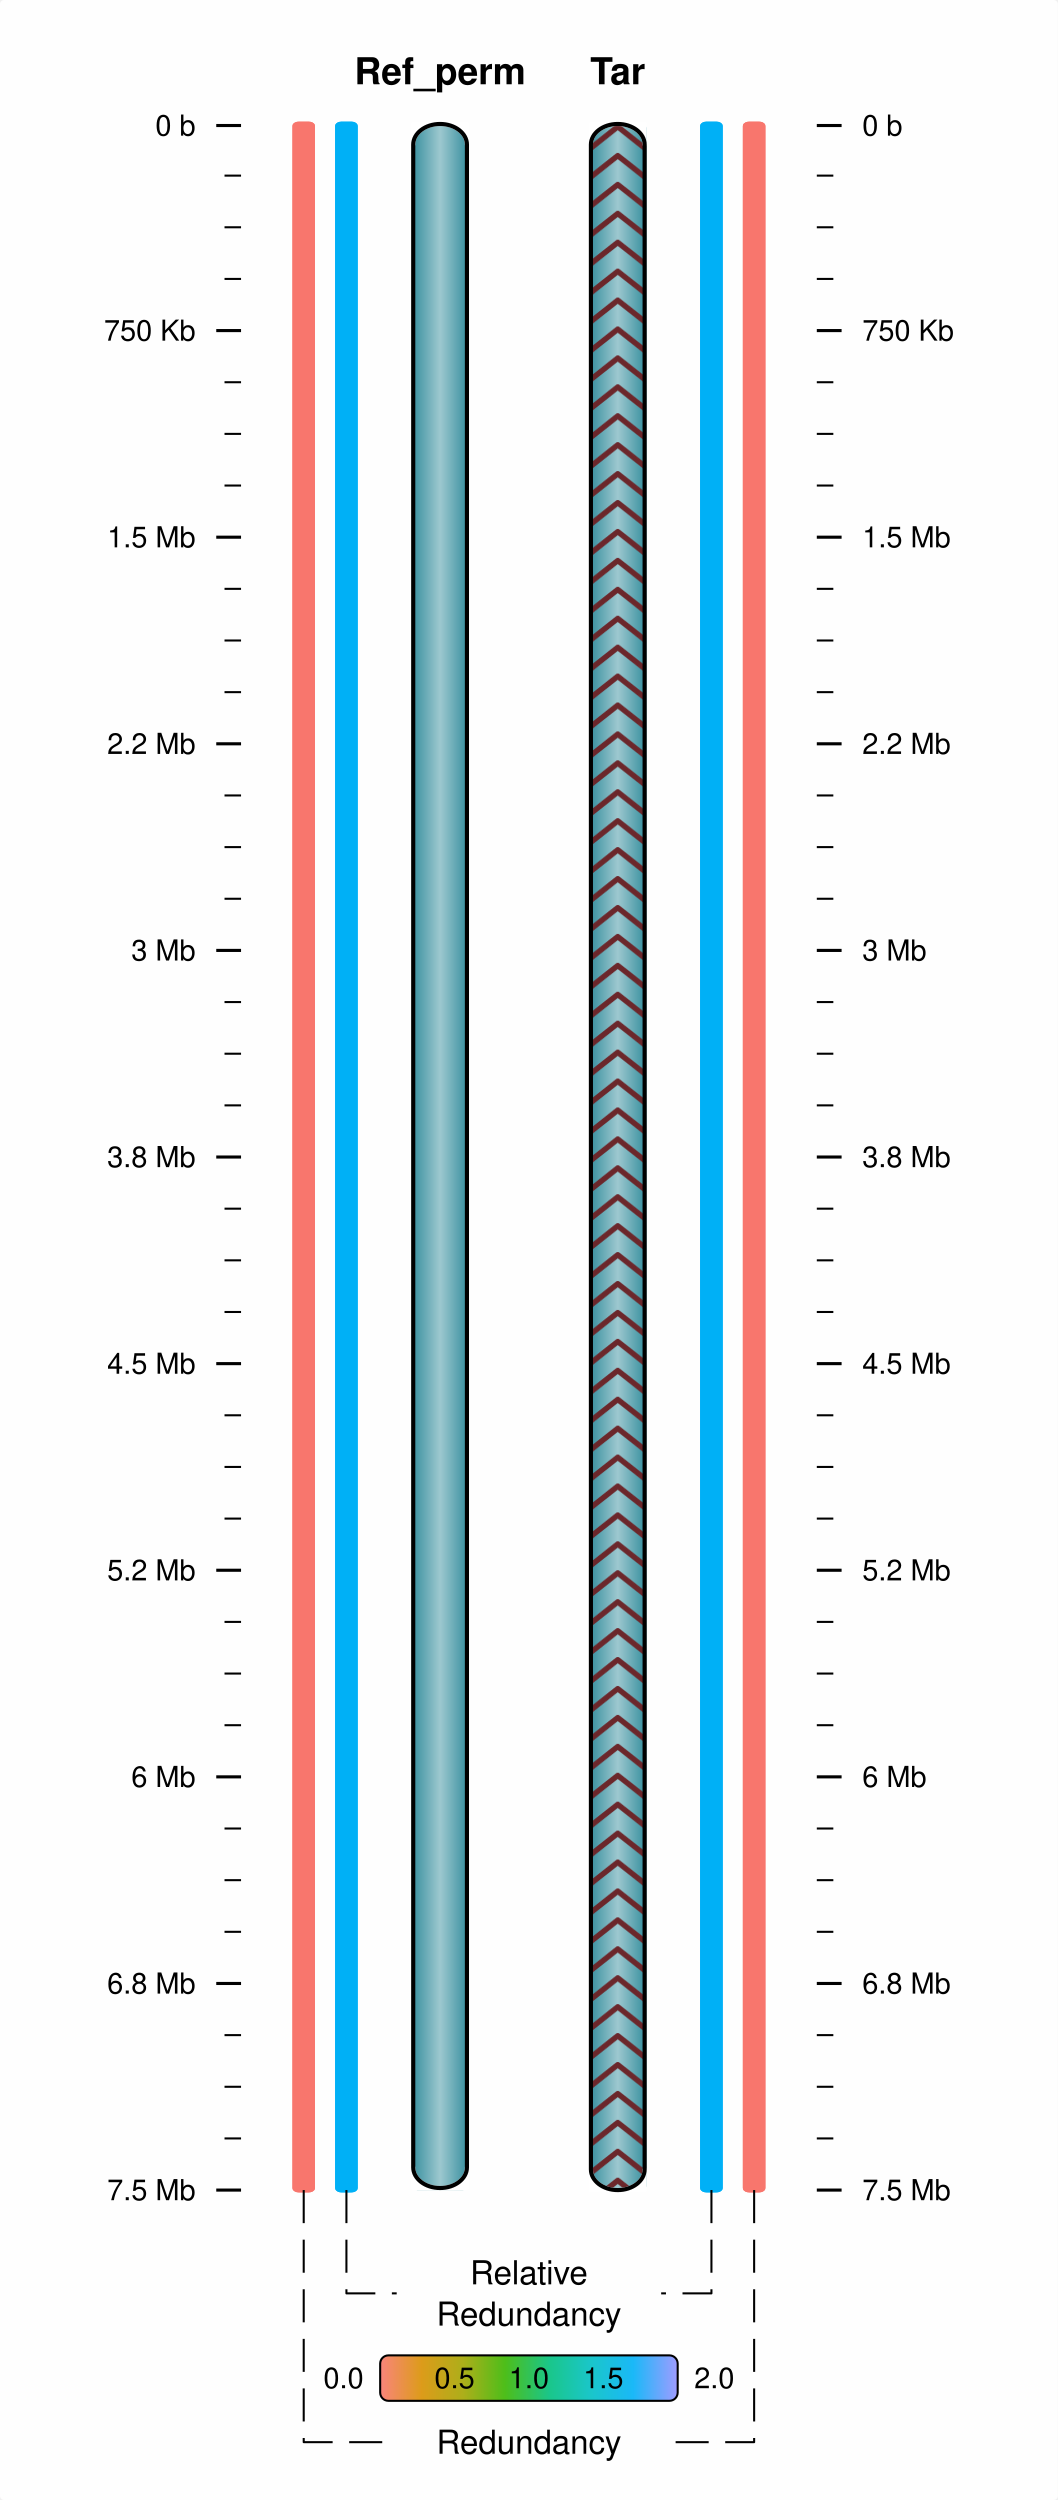
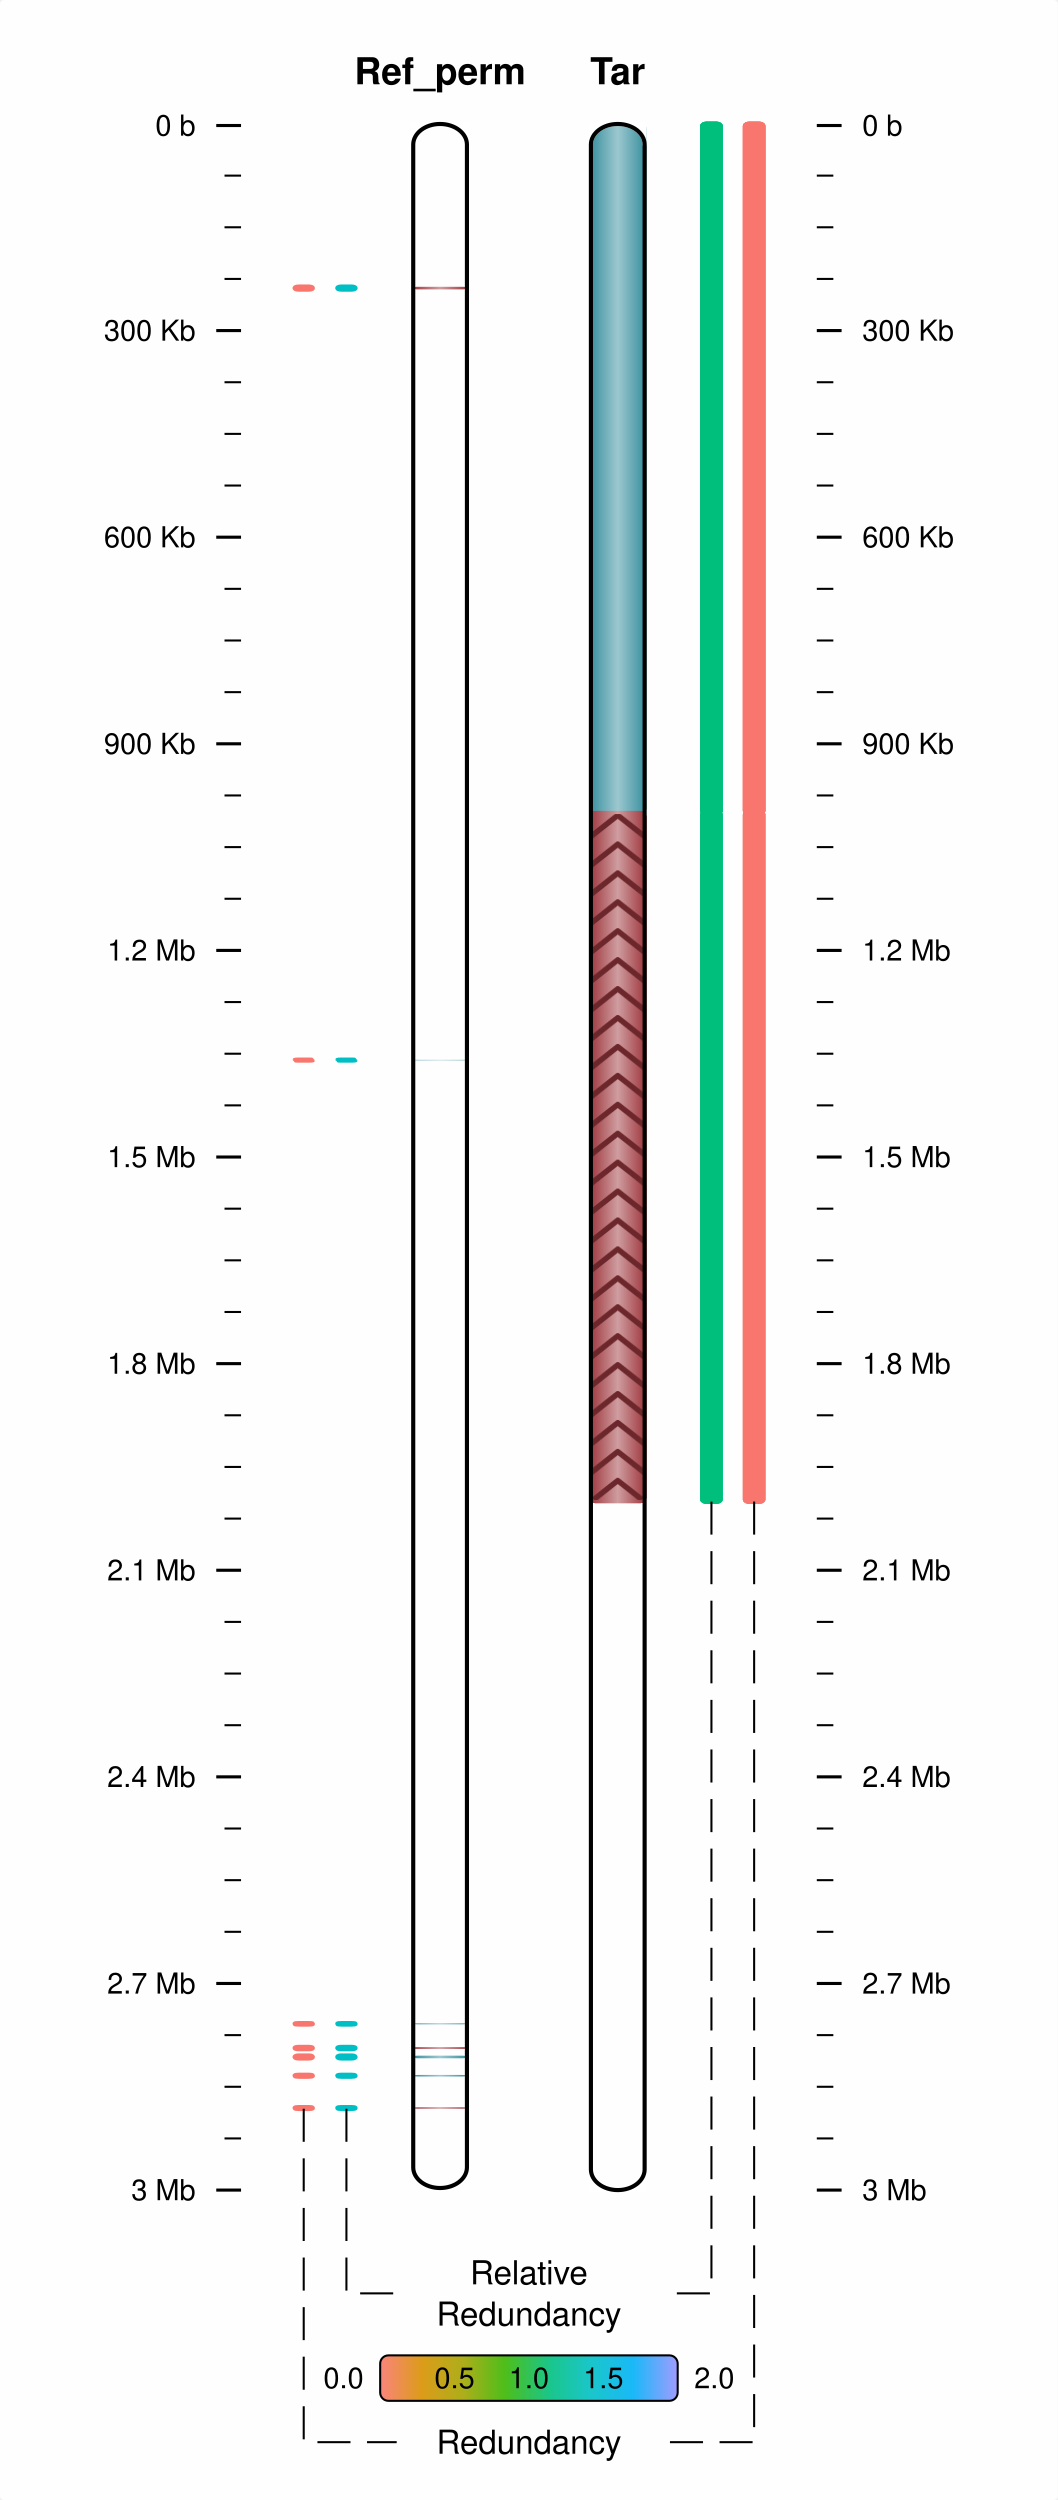
<svg xmlns="http://www.w3.org/2000/svg" viewBox="0 0 256 605">
  <rect x="0" y="0" width="256" height="605" rx="1" ry="1" fill="white" fill-opacity="0.9" stroke="white" stroke-width="0" stroke-opacity="1" />
  <line id="52.33332830.37500058.33332830.375000" x1="52.333" y1="30.375" x2="58.333" y2="30.375" stroke-width="0.75" stroke="black" />
  <text id="47.33332832.825001" x="47.333" y="32.825" dominant-baseline="" baseline-shift="" alignment-baseline="" font-size="7px" font-weight="normal" font-family="Helvetica,Arial" font-variant="normal" text-anchor="end" text-align="start" line-height="125%%">
0 b</text>
  <line id="54.33332842.50000058.33332842.500000" x1="54.333" y1="42.5" x2="58.333" y2="42.5" stroke-width="0.5" stroke="black" />
  <line id="54.33332855.00000058.33332855.000000" x1="54.333" y1="55" x2="58.333" y2="55" stroke-width="0.5" stroke="black" />
  <line id="54.33332867.50000058.33332867.500000" x1="54.333" y1="67.5" x2="58.333" y2="67.5" stroke-width="0.5" stroke="black" />
  <line id="52.33332880.00000058.33332880.000000" x1="52.333" y1="80" x2="58.333" y2="80" stroke-width="0.75" stroke="black" />
  <text id="47.33332882.449997" x="47.333" y="82.45" dominant-baseline="" baseline-shift="" alignment-baseline="" font-size="7px" font-weight="normal" font-family="Helvetica,Arial" font-variant="normal" text-anchor="end" text-align="start" line-height="125%%">
- 750 Kb</text>
+ 300 Kb</text>
  <line id="54.33332892.50000058.33332892.500000" x1="54.333" y1="92.5" x2="58.333" y2="92.5" stroke-width="0.5" stroke="black" />
  <line id="54.333328105.00000058.333328105.000000" x1="54.333" y1="105" x2="58.333" y2="105" stroke-width="0.5" stroke="black" />
  <line id="54.333328117.50000058.333328117.500000" x1="54.333" y1="117.5" x2="58.333" y2="117.5" stroke-width="0.5" stroke="black" />
  <line id="52.333328130.00000058.333328130.000000" x1="52.333" y1="130" x2="58.333" y2="130" stroke-width="0.75" stroke="black" />
  <text id="47.333328132.449997" x="47.333" y="132.45" dominant-baseline="" baseline-shift="" alignment-baseline="" font-size="7px" font-weight="normal" font-family="Helvetica,Arial" font-variant="normal" text-anchor="end" text-align="start" line-height="125%%">
- 1.5 Mb</text>
+ 600 Kb</text>
  <line id="54.333328142.50000058.333328142.500000" x1="54.333" y1="142.5" x2="58.333" y2="142.5" stroke-width="0.5" stroke="black" />
  <line id="54.333328155.00000058.333328155.000000" x1="54.333" y1="155" x2="58.333" y2="155" stroke-width="0.5" stroke="black" />
  <line id="54.333328167.50000058.333328167.500000" x1="54.333" y1="167.5" x2="58.333" y2="167.5" stroke-width="0.5" stroke="black" />
  <line id="52.333328180.00000058.333328180.000000" x1="52.333" y1="180" x2="58.333" y2="180" stroke-width="0.75" stroke="black" />
  <text id="47.333328182.449997" x="47.333" y="182.45" dominant-baseline="" baseline-shift="" alignment-baseline="" font-size="7px" font-weight="normal" font-family="Helvetica,Arial" font-variant="normal" text-anchor="end" text-align="start" line-height="125%%">
- 2.2 Mb</text>
+ 900 Kb</text>
  <line id="54.333328192.50000058.333328192.500000" x1="54.333" y1="192.5" x2="58.333" y2="192.5" stroke-width="0.5" stroke="black" />
  <line id="54.333328205.00000058.333328205.000000" x1="54.333" y1="205" x2="58.333" y2="205" stroke-width="0.5" stroke="black" />
  <line id="54.333328217.50000058.333328217.500000" x1="54.333" y1="217.5" x2="58.333" y2="217.5" stroke-width="0.5" stroke="black" />
  <line id="52.333328230.00000058.333328230.000000" x1="52.333" y1="230" x2="58.333" y2="230" stroke-width="0.75" stroke="black" />
  <text id="47.333328232.449997" x="47.333" y="232.45" dominant-baseline="" baseline-shift="" alignment-baseline="" font-size="7px" font-weight="normal" font-family="Helvetica,Arial" font-variant="normal" text-anchor="end" text-align="start" line-height="125%%">
- 3 Mb</text>
+ 1.2 Mb</text>
  <line id="54.333328242.50000058.333328242.500000" x1="54.333" y1="242.5" x2="58.333" y2="242.5" stroke-width="0.5" stroke="black" />
  <line id="54.333328255.00000058.333328255.000000" x1="54.333" y1="255" x2="58.333" y2="255" stroke-width="0.5" stroke="black" />
  <line id="54.333328267.50000058.333328267.500000" x1="54.333" y1="267.5" x2="58.333" y2="267.5" stroke-width="0.5" stroke="black" />
  <line id="52.333328280.00000058.333328280.000000" x1="52.333" y1="280" x2="58.333" y2="280" stroke-width="0.75" stroke="black" />
  <text id="47.333328282.450012" x="47.333" y="282.45" dominant-baseline="" baseline-shift="" alignment-baseline="" font-size="7px" font-weight="normal" font-family="Helvetica,Arial" font-variant="normal" text-anchor="end" text-align="start" line-height="125%%">
- 3.8 Mb</text>
+ 1.5 Mb</text>
  <line id="54.333328292.50000058.333328292.500000" x1="54.333" y1="292.5" x2="58.333" y2="292.5" stroke-width="0.5" stroke="black" />
  <line id="54.333328305.00000058.333328305.000000" x1="54.333" y1="305" x2="58.333" y2="305" stroke-width="0.5" stroke="black" />
  <line id="54.333328317.50000058.333328317.500000" x1="54.333" y1="317.5" x2="58.333" y2="317.5" stroke-width="0.5" stroke="black" />
  <line id="52.333328330.00000058.333328330.000000" x1="52.333" y1="330" x2="58.333" y2="330" stroke-width="0.75" stroke="black" />
  <text id="47.333328332.450012" x="47.333" y="332.45" dominant-baseline="" baseline-shift="" alignment-baseline="" font-size="7px" font-weight="normal" font-family="Helvetica,Arial" font-variant="normal" text-anchor="end" text-align="start" line-height="125%%">
- 4.5 Mb</text>
+ 1.8 Mb</text>
  <line id="54.333328342.50000058.333328342.500000" x1="54.333" y1="342.5" x2="58.333" y2="342.5" stroke-width="0.5" stroke="black" />
  <line id="54.333328355.00000058.333328355.000000" x1="54.333" y1="355" x2="58.333" y2="355" stroke-width="0.5" stroke="black" />
  <line id="54.333328367.50000058.333328367.500000" x1="54.333" y1="367.5" x2="58.333" y2="367.5" stroke-width="0.5" stroke="black" />
  <line id="52.333328380.00000058.333328380.000000" x1="52.333" y1="380" x2="58.333" y2="380" stroke-width="0.75" stroke="black" />
  <text id="47.333328382.450012" x="47.333" y="382.45" dominant-baseline="" baseline-shift="" alignment-baseline="" font-size="7px" font-weight="normal" font-family="Helvetica,Arial" font-variant="normal" text-anchor="end" text-align="start" line-height="125%%">
- 5.2 Mb</text>
+ 2.1 Mb</text>
  <line id="54.333328392.50000058.333328392.500000" x1="54.333" y1="392.5" x2="58.333" y2="392.5" stroke-width="0.5" stroke="black" />
  <line id="54.333328405.00000058.333328405.000000" x1="54.333" y1="405" x2="58.333" y2="405" stroke-width="0.5" stroke="black" />
  <line id="54.333328417.50000058.333328417.500000" x1="54.333" y1="417.5" x2="58.333" y2="417.5" stroke-width="0.5" stroke="black" />
  <line id="52.333328430.00000058.333328430.000000" x1="52.333" y1="430" x2="58.333" y2="430" stroke-width="0.75" stroke="black" />
  <text id="47.333328432.450012" x="47.333" y="432.45" dominant-baseline="" baseline-shift="" alignment-baseline="" font-size="7px" font-weight="normal" font-family="Helvetica,Arial" font-variant="normal" text-anchor="end" text-align="start" line-height="125%%">
- 6 Mb</text>
+ 2.4 Mb</text>
  <line id="54.333328442.50000058.333328442.500000" x1="54.333" y1="442.5" x2="58.333" y2="442.5" stroke-width="0.5" stroke="black" />
  <line id="54.333328455.00000058.333328455.000000" x1="54.333" y1="455" x2="58.333" y2="455" stroke-width="0.5" stroke="black" />
  <line id="54.333328467.50000058.333328467.500000" x1="54.333" y1="467.5" x2="58.333" y2="467.5" stroke-width="0.5" stroke="black" />
  <line id="52.333328480.00000058.333328480.000000" x1="52.333" y1="480" x2="58.333" y2="480" stroke-width="0.75" stroke="black" />
  <text id="47.333328482.450012" x="47.333" y="482.45" dominant-baseline="" baseline-shift="" alignment-baseline="" font-size="7px" font-weight="normal" font-family="Helvetica,Arial" font-variant="normal" text-anchor="end" text-align="start" line-height="125%%">
- 6.8 Mb</text>
+ 2.7 Mb</text>
  <line id="54.333328492.50000058.333328492.500000" x1="54.333" y1="492.5" x2="58.333" y2="492.5" stroke-width="0.5" stroke="black" />
  <line id="54.333328505.00000058.333328505.000000" x1="54.333" y1="505" x2="58.333" y2="505" stroke-width="0.5" stroke="black" />
  <line id="54.333328517.50000058.333328517.500000" x1="54.333" y1="517.5" x2="58.333" y2="517.5" stroke-width="0.5" stroke="black" />
  <line id="52.333328530.00000058.333328530.000000" x1="52.333" y1="530" x2="58.333" y2="530" stroke-width="0.75" stroke="black" />
  <text id="47.333328532.450012" x="47.333" y="532.45" dominant-baseline="" baseline-shift="" alignment-baseline="" font-size="7px" font-weight="normal" font-family="Helvetica,Arial" font-variant="normal" text-anchor="end" text-align="start" line-height="125%%">
- 7.5 Mb</text>
+ 3 Mb</text>
  <line id="203.66667230.375000197.66667230.375000" x1="203.667" y1="30.375" x2="197.667" y2="30.375" stroke-width="0.75" stroke="black" />
  <text id="208.66667232.825001" x="208.667" y="32.825" dominant-baseline="" baseline-shift="" alignment-baseline="" font-size="7px" font-weight="normal" font-family="Helvetica,Arial" font-variant="normal" text-anchor="start" text-align="start" line-height="125%%">
0 b</text>
  <line id="201.66667242.500000197.66667242.500000" x1="201.667" y1="42.5" x2="197.667" y2="42.5" stroke-width="0.5" stroke="black" />
  <line id="201.66667255.000000197.66667255.000000" x1="201.667" y1="55" x2="197.667" y2="55" stroke-width="0.5" stroke="black" />
  <line id="201.66667267.500000197.66667267.500000" x1="201.667" y1="67.5" x2="197.667" y2="67.5" stroke-width="0.5" stroke="black" />
  <line id="203.66667280.000000197.66667280.000000" x1="203.667" y1="80" x2="197.667" y2="80" stroke-width="0.75" stroke="black" />
  <text id="208.66667282.449997" x="208.667" y="82.45" dominant-baseline="" baseline-shift="" alignment-baseline="" font-size="7px" font-weight="normal" font-family="Helvetica,Arial" font-variant="normal" text-anchor="start" text-align="start" line-height="125%%">
- 750 Kb</text>
+ 300 Kb</text>
  <line id="201.66667292.500000197.66667292.500000" x1="201.667" y1="92.5" x2="197.667" y2="92.5" stroke-width="0.5" stroke="black" />
  <line id="201.666672105.000000197.666672105.000000" x1="201.667" y1="105" x2="197.667" y2="105" stroke-width="0.5" stroke="black" />
  <line id="201.666672117.500000197.666672117.500000" x1="201.667" y1="117.5" x2="197.667" y2="117.5" stroke-width="0.5" stroke="black" />
  <line id="203.666672130.000000197.666672130.000000" x1="203.667" y1="130" x2="197.667" y2="130" stroke-width="0.75" stroke="black" />
  <text id="208.666672132.449997" x="208.667" y="132.45" dominant-baseline="" baseline-shift="" alignment-baseline="" font-size="7px" font-weight="normal" font-family="Helvetica,Arial" font-variant="normal" text-anchor="start" text-align="start" line-height="125%%">
- 1.5 Mb</text>
+ 600 Kb</text>
  <line id="201.666672142.500000197.666672142.500000" x1="201.667" y1="142.5" x2="197.667" y2="142.5" stroke-width="0.5" stroke="black" />
  <line id="201.666672155.000000197.666672155.000000" x1="201.667" y1="155" x2="197.667" y2="155" stroke-width="0.5" stroke="black" />
  <line id="201.666672167.500000197.666672167.500000" x1="201.667" y1="167.5" x2="197.667" y2="167.5" stroke-width="0.5" stroke="black" />
  <line id="203.666672180.000000197.666672180.000000" x1="203.667" y1="180" x2="197.667" y2="180" stroke-width="0.75" stroke="black" />
  <text id="208.666672182.449997" x="208.667" y="182.45" dominant-baseline="" baseline-shift="" alignment-baseline="" font-size="7px" font-weight="normal" font-family="Helvetica,Arial" font-variant="normal" text-anchor="start" text-align="start" line-height="125%%">
- 2.2 Mb</text>
+ 900 Kb</text>
  <line id="201.666672192.500000197.666672192.500000" x1="201.667" y1="192.5" x2="197.667" y2="192.5" stroke-width="0.5" stroke="black" />
  <line id="201.666672205.000000197.666672205.000000" x1="201.667" y1="205" x2="197.667" y2="205" stroke-width="0.5" stroke="black" />
  <line id="201.666672217.500000197.666672217.500000" x1="201.667" y1="217.5" x2="197.667" y2="217.5" stroke-width="0.5" stroke="black" />
  <line id="203.666672230.000000197.666672230.000000" x1="203.667" y1="230" x2="197.667" y2="230" stroke-width="0.75" stroke="black" />
  <text id="208.666672232.449997" x="208.667" y="232.45" dominant-baseline="" baseline-shift="" alignment-baseline="" font-size="7px" font-weight="normal" font-family="Helvetica,Arial" font-variant="normal" text-anchor="start" text-align="start" line-height="125%%">
- 3 Mb</text>
+ 1.2 Mb</text>
  <line id="201.666672242.500000197.666672242.500000" x1="201.667" y1="242.5" x2="197.667" y2="242.5" stroke-width="0.5" stroke="black" />
  <line id="201.666672255.000000197.666672255.000000" x1="201.667" y1="255" x2="197.667" y2="255" stroke-width="0.5" stroke="black" />
  <line id="201.666672267.500000197.666672267.500000" x1="201.667" y1="267.5" x2="197.667" y2="267.5" stroke-width="0.5" stroke="black" />
  <line id="203.666672280.000000197.666672280.000000" x1="203.667" y1="280" x2="197.667" y2="280" stroke-width="0.75" stroke="black" />
  <text id="208.666672282.450012" x="208.667" y="282.45" dominant-baseline="" baseline-shift="" alignment-baseline="" font-size="7px" font-weight="normal" font-family="Helvetica,Arial" font-variant="normal" text-anchor="start" text-align="start" line-height="125%%">
- 3.8 Mb</text>
+ 1.5 Mb</text>
  <line id="201.666672292.500000197.666672292.500000" x1="201.667" y1="292.5" x2="197.667" y2="292.5" stroke-width="0.5" stroke="black" />
  <line id="201.666672305.000000197.666672305.000000" x1="201.667" y1="305" x2="197.667" y2="305" stroke-width="0.5" stroke="black" />
  <line id="201.666672317.500000197.666672317.500000" x1="201.667" y1="317.5" x2="197.667" y2="317.5" stroke-width="0.5" stroke="black" />
  <line id="203.666672330.000000197.666672330.000000" x1="203.667" y1="330" x2="197.667" y2="330" stroke-width="0.75" stroke="black" />
  <text id="208.666672332.450012" x="208.667" y="332.45" dominant-baseline="" baseline-shift="" alignment-baseline="" font-size="7px" font-weight="normal" font-family="Helvetica,Arial" font-variant="normal" text-anchor="start" text-align="start" line-height="125%%">
- 4.5 Mb</text>
+ 1.8 Mb</text>
  <line id="201.666672342.500000197.666672342.500000" x1="201.667" y1="342.5" x2="197.667" y2="342.5" stroke-width="0.5" stroke="black" />
  <line id="201.666672355.000000197.666672355.000000" x1="201.667" y1="355" x2="197.667" y2="355" stroke-width="0.5" stroke="black" />
  <line id="201.666672367.500000197.666672367.500000" x1="201.667" y1="367.5" x2="197.667" y2="367.5" stroke-width="0.5" stroke="black" />
  <line id="203.666672380.000000197.666672380.000000" x1="203.667" y1="380" x2="197.667" y2="380" stroke-width="0.75" stroke="black" />
  <text id="208.666672382.450012" x="208.667" y="382.45" dominant-baseline="" baseline-shift="" alignment-baseline="" font-size="7px" font-weight="normal" font-family="Helvetica,Arial" font-variant="normal" text-anchor="start" text-align="start" line-height="125%%">
- 5.2 Mb</text>
+ 2.1 Mb</text>
  <line id="201.666672392.500000197.666672392.500000" x1="201.667" y1="392.5" x2="197.667" y2="392.5" stroke-width="0.5" stroke="black" />
  <line id="201.666672405.000000197.666672405.000000" x1="201.667" y1="405" x2="197.667" y2="405" stroke-width="0.5" stroke="black" />
  <line id="201.666672417.500000197.666672417.500000" x1="201.667" y1="417.5" x2="197.667" y2="417.5" stroke-width="0.5" stroke="black" />
  <line id="203.666672430.000000197.666672430.000000" x1="203.667" y1="430" x2="197.667" y2="430" stroke-width="0.75" stroke="black" />
  <text id="208.666672432.450012" x="208.667" y="432.45" dominant-baseline="" baseline-shift="" alignment-baseline="" font-size="7px" font-weight="normal" font-family="Helvetica,Arial" font-variant="normal" text-anchor="start" text-align="start" line-height="125%%">
- 6 Mb</text>
+ 2.4 Mb</text>
  <line id="201.666672442.500000197.666672442.500000" x1="201.667" y1="442.5" x2="197.667" y2="442.5" stroke-width="0.5" stroke="black" />
  <line id="201.666672455.000000197.666672455.000000" x1="201.667" y1="455" x2="197.667" y2="455" stroke-width="0.5" stroke="black" />
  <line id="201.666672467.500000197.666672467.500000" x1="201.667" y1="467.5" x2="197.667" y2="467.5" stroke-width="0.5" stroke="black" />
  <line id="203.666672480.000000197.666672480.000000" x1="203.667" y1="480" x2="197.667" y2="480" stroke-width="0.75" stroke="black" />
  <text id="208.666672482.450012" x="208.667" y="482.45" dominant-baseline="" baseline-shift="" alignment-baseline="" font-size="7px" font-weight="normal" font-family="Helvetica,Arial" font-variant="normal" text-anchor="start" text-align="start" line-height="125%%">
- 6.8 Mb</text>
+ 2.7 Mb</text>
  <line id="201.666672492.500000197.666672492.500000" x1="201.667" y1="492.5" x2="197.667" y2="492.5" stroke-width="0.5" stroke="black" />
  <line id="201.666672505.000000197.666672505.000000" x1="201.667" y1="505" x2="197.667" y2="505" stroke-width="0.5" stroke="black" />
  <line id="201.666672517.500000197.666672517.500000" x1="201.667" y1="517.5" x2="197.667" y2="517.5" stroke-width="0.5" stroke="black" />
  <line id="203.666672530.000000197.666672530.000000" x1="203.667" y1="530" x2="197.667" y2="530" stroke-width="0.75" stroke="black" />
  <text id="208.666672532.450012" x="208.667" y="532.45" dominant-baseline="" baseline-shift="" alignment-baseline="" font-size="7px" font-weight="normal" font-family="Helvetica,Arial" font-variant="normal" text-anchor="start" text-align="start" line-height="125%%">
- 7.5 Mb</text>
-   <defs id="">
-     <linearGradient id="grad100.00000030.000000" x1="0%" y1="0%" x2="100%" y2="0%">
-       <stop offset="0%" stop-color="#3B91A0" stop-opacity="1" />
-       <stop offset="50%" stop-color="#9DC8CF" stop-opacity="1" />
-       <stop offset="100%" stop-color="#3B91A0" stop-opacity="1" />
-     </linearGradient>
-   </defs>
-   <rect x="100" y="30" width="13" height="500" rx="1" ry="1" fill="url(#grad100.00000030.000000)" fill-opacity="1" stroke-width="0.75" stroke-opacity="1" />
-   <defs id="">
-     <linearGradient id="grad100.00000030.000000NRC" x1="0%" y1="0%" x2="100%" y2="0%">
-       <stop offset="100%" stop-color="#00B0F6" stop-opacity="1" />
-     </linearGradient>
-   </defs>
-   <rect x="81.667" y="30" width="4.333" height="500" rx="1" ry="0.5" fill="url(#grad100.00000030.000000NRC)" fill-opacity="1" stroke="url(#grad100.00000030.000000NRC)" stroke-width="1.125" stroke-opacity="1" />
-   <defs id="">
-     <linearGradient id="grad100.00000030.000000NRCRedun" x1="0%" y1="0%" x2="100%" y2="0%">
-       <stop offset="100%" stop-color="#F8766D" stop-opacity="1" />
-     </linearGradient>
-   </defs>
-   <rect x="71.333" y="30" width="4.333" height="500" rx="1" ry="0.5" fill="url(#grad100.00000030.000000NRCRedun)" fill-opacity="1" stroke="url(#grad100.00000030.000000NRCRedun)" stroke-width="1.125" stroke-opacity="1" />
-   <defs id="">
-     <linearGradient id="grad143.00000030.000000" x1="0%" y1="0%" x2="100%" y2="0%">
-       <stop offset="0%" stop-color="#3B91A0" stop-opacity="1" />
-       <stop offset="50%" stop-color="#9DC8CF" stop-opacity="1" />
-       <stop offset="100%" stop-color="#3B91A0" stop-opacity="1" />
-     </linearGradient>
-   </defs>
-   <rect x="143" y="30" width="13" height="500" rx="1" ry="1" fill="url(#grad143.00000030.000000)" fill-opacity="1" stroke="url(#grad143.00000030.000000)" stroke-width="0.75" stroke-opacity="1" />
-   <defs id="">
-     <linearGradient id="grad143.00000030.000000NRC" x1="0%" y1="0%" x2="100%" y2="0%">
-       <stop offset="100%" stop-color="#00B0F6" stop-opacity="1" />
-     </linearGradient>
-   </defs>
-   <rect x="170" y="30" width="4.333" height="500" rx="1" ry="0.5" fill="url(#grad143.00000030.000000NRC)" fill-opacity="1" stroke="url(#grad143.00000030.000000NRC)" stroke-width="1.125" stroke-opacity="1" />
-   <defs id="">
-     <linearGradient id="grad143.00000030.000000NRCRedun" x1="0%" y1="0%" x2="100%" y2="0%">
-       <stop offset="100%" stop-color="#F8766D" stop-opacity="1" />
-     </linearGradient>
-   </defs>
-   <rect x="180.333" y="30" width="4.333" height="500" rx="1" ry="0.5" fill="url(#grad143.00000030.000000NRCRedun)" fill-opacity="1" stroke="url(#grad143.00000030.000000NRCRedun)" stroke-width="1.125" stroke-opacity="1" />
-   <defs id="">
-     <linearGradient id="grad100.00000030.000000" x1="0%" y1="0%" x2="100%" y2="0%">
-       <stop offset="0%" stop-color="#A03B41" stop-opacity="1" />
-       <stop offset="50%" stop-color="#CF9DA0" stop-opacity="1" />
-       <stop offset="100%" stop-color="#A03B41" stop-opacity="1" />
-     </linearGradient>
-   </defs>
-   <rect x="100" y="30" width="13" height="500" rx="1" ry="1" fill="url(#grad100.00000030.000000)" fill-opacity="1" stroke-width="0.75" stroke-opacity="1" />
-   <defs id="">
-     <linearGradient id="grad100.00000030.000000NRC" x1="0%" y1="0%" x2="100%" y2="0%">
-       <stop offset="100%" stop-color="#00B0F6" stop-opacity="1" />
-     </linearGradient>
-   </defs>
-   <rect x="81.667" y="30" width="4.333" height="500" rx="1" ry="0.5" fill="url(#grad100.00000030.000000NRC)" fill-opacity="1" stroke="url(#grad100.00000030.000000NRC)" stroke-width="1.125" stroke-opacity="1" />
-   <defs id="">
-     <linearGradient id="grad100.00000030.000000NRCRedun" x1="0%" y1="0%" x2="100%" y2="0%">
-       <stop offset="100%" stop-color="#F8766D" stop-opacity="1" />
-     </linearGradient>
-   </defs>
-   <rect x="71.333" y="30" width="4.333" height="500" rx="1" ry="0.5" fill="url(#grad100.00000030.000000NRCRedun)" fill-opacity="1" stroke="url(#grad100.00000030.000000NRCRedun)" stroke-width="1.125" stroke-opacity="1" />
-   <defs id="">
-     <linearGradient id="grad143.00000030.000000" x1="0%" y1="0%" x2="100%" y2="0%">
-       <stop offset="0%" stop-color="#A03B41" stop-opacity="1" />
-       <stop offset="50%" stop-color="#CF9DA0" stop-opacity="1" />
-       <stop offset="100%" stop-color="#A03B41" stop-opacity="1" />
-     </linearGradient>
-   </defs>
-   <rect x="143" y="30" width="13" height="500" rx="1" ry="1" fill="url(#grad143.00000030.000000)" fill-opacity="1" stroke="url(#grad143.00000030.000000)" stroke-width="0.75" stroke-opacity="1" />
-   <defs id="">
-     <pattern id="Wavy143.00000030.000000" x="143" y="30" width="13" height="7" patternUnits="userSpaceOnUse">
+ 3 Mb</text>
+   <defs id="">
+     <linearGradient id="grad100.000000509.965668" x1="0%" y1="0%" x2="100%" y2="0%">
+       <stop offset="0%" stop-color="#A03B41" stop-opacity="1" />
+       <stop offset="50%" stop-color="#CF9DA0" stop-opacity="1" />
+       <stop offset="100%" stop-color="#A03B41" stop-opacity="1" />
+     </linearGradient>
+   </defs>
+   <rect x="100" y="509.966" width="13" height="0.353" rx="1" ry="1" fill="url(#grad100.000000509.965668)" fill-opacity="1" stroke-width="0.75" stroke-opacity="1" />
+   <defs id="">
+     <linearGradient id="grad100.000000509.965668NRC" x1="0%" y1="0%" x2="100%" y2="0%">
+       <stop offset="100%" stop-color="#00BFC4" stop-opacity="1" />
+     </linearGradient>
+   </defs>
+   <rect x="81.667" y="509.966" width="4.333" height="0.353" rx="1" ry="0.5" fill="url(#grad100.000000509.965668NRC)" fill-opacity="1" stroke="url(#grad100.000000509.965668NRC)" stroke-width="1.125" stroke-opacity="1" />
+   <defs id="">
+     <linearGradient id="grad100.000000509.965668NRCRedun" x1="0%" y1="0%" x2="100%" y2="0%">
+       <stop offset="100%" stop-color="#F8766D" stop-opacity="1" />
+     </linearGradient>
+   </defs>
+   <rect x="71.333" y="509.966" width="4.333" height="0.353" rx="1" ry="0.5" fill="url(#grad100.000000509.965668NRCRedun)" fill-opacity="1" stroke="url(#grad100.000000509.965668NRCRedun)" stroke-width="1.125" stroke-opacity="1" />
+   <defs id="">
+     <linearGradient id="grad143.000000196.626831" x1="0%" y1="0%" x2="100%" y2="0%">
+       <stop offset="0%" stop-color="#A03B41" stop-opacity="1" />
+       <stop offset="50%" stop-color="#CF9DA0" stop-opacity="1" />
+       <stop offset="100%" stop-color="#A03B41" stop-opacity="1" />
+     </linearGradient>
+   </defs>
+   <rect x="143" y="196.627" width="13" height="166.742" rx="1" ry="1" fill="url(#grad143.000000196.626831)" fill-opacity="1" stroke="url(#grad143.000000196.626831)" stroke-width="0.75" stroke-opacity="1" />
+   <defs id="">
+     <pattern id="Wavy143.000000196.626831" x="143" y="196.627" width="13" height="7" patternUnits="userSpaceOnUse">
      <path id="" d="m -0.665,6.335 l 7.165,-5.67 l 7.165,5.67 " fill="none" fill-opacity="0.9" stroke="#6B272B" stroke-opacity="1" stroke-linejoin="round" stroke-width="1.33" />
    </pattern>
  </defs>
-   <rect x="143" y="30" width="13" height="500" rx="1" ry="1" fill="url(#Wavy143.00000030.000000)" fill-opacity="1" stroke="url(#grad143.00000030.000000)" stroke-width="0.75" stroke-opacity="1" />
+   <rect x="143" y="196.627" width="13" height="166.742" rx="1" ry="1" fill="url(#Wavy143.000000196.626831)" fill-opacity="1" stroke="url(#grad143.000000196.626831)" stroke-width="0.75" stroke-opacity="1" />
+   <defs id="">
+     <linearGradient id="grad143.000000196.626831NRC" x1="0%" y1="0%" x2="100%" y2="0%">
+       <stop offset="100%" stop-color="#00BF7D" stop-opacity="1" />
+     </linearGradient>
+   </defs>
+   <rect x="170" y="196.627" width="4.333" height="166.742" rx="1" ry="0.5" fill="url(#grad143.000000196.626831NRC)" fill-opacity="1" stroke="url(#grad143.000000196.626831NRC)" stroke-width="1.125" stroke-opacity="1" />
+   <defs id="">
+     <linearGradient id="grad143.000000196.626831NRCRedun" x1="0%" y1="0%" x2="100%" y2="0%">
+       <stop offset="100%" stop-color="#F8766D" stop-opacity="1" />
+     </linearGradient>
+   </defs>
+   <rect x="180.333" y="196.627" width="4.333" height="166.742" rx="1" ry="0.5" fill="url(#grad143.000000196.626831NRCRedun)" fill-opacity="1" stroke="url(#grad143.000000196.626831NRCRedun)" stroke-width="1.125" stroke-opacity="1" />
+   <defs id="">
+     <linearGradient id="grad100.000000502.141327" x1="0%" y1="0%" x2="100%" y2="0%">
+       <stop offset="0%" stop-color="#3B91A0" stop-opacity="1" />
+       <stop offset="50%" stop-color="#9DC8CF" stop-opacity="1" />
+       <stop offset="100%" stop-color="#3B91A0" stop-opacity="1" />
+     </linearGradient>
+   </defs>
+   <rect x="100" y="502.141" width="13" height="0.375" rx="1" ry="1" fill="url(#grad100.000000502.141327)" fill-opacity="1" stroke-width="0.75" stroke-opacity="1" />
+   <defs id="">
+     <linearGradient id="grad100.000000502.141327NRC" x1="0%" y1="0%" x2="100%" y2="0%">
+       <stop offset="100%" stop-color="#00BFC4" stop-opacity="1" />
+     </linearGradient>
+   </defs>
+   <rect x="81.667" y="502.141" width="4.333" height="0.375" rx="1" ry="0.5" fill="url(#grad100.000000502.141327NRC)" fill-opacity="1" stroke="url(#grad100.000000502.141327NRC)" stroke-width="1.125" stroke-opacity="1" />
+   <defs id="">
+     <linearGradient id="grad100.000000502.141327NRCRedun" x1="0%" y1="0%" x2="100%" y2="0%">
+       <stop offset="100%" stop-color="#F8766D" stop-opacity="1" />
+     </linearGradient>
+   </defs>
+   <rect x="71.333" y="502.141" width="4.333" height="0.375" rx="1" ry="0.5" fill="url(#grad100.000000502.141327NRCRedun)" fill-opacity="1" stroke="url(#grad100.000000502.141327NRCRedun)" stroke-width="1.125" stroke-opacity="1" />
+   <defs id="">
+     <linearGradient id="grad143.00000030.000000" x1="0%" y1="0%" x2="100%" y2="0%">
+       <stop offset="0%" stop-color="#3B91A0" stop-opacity="1" />
+       <stop offset="50%" stop-color="#9DC8CF" stop-opacity="1" />
+       <stop offset="100%" stop-color="#3B91A0" stop-opacity="1" />
+     </linearGradient>
+   </defs>
+   <rect x="143" y="30" width="13" height="166.709" rx="1" ry="1" fill="url(#grad143.00000030.000000)" fill-opacity="1" stroke="url(#grad143.00000030.000000)" stroke-width="0.75" stroke-opacity="1" />
  <defs id="">
    <linearGradient id="grad143.00000030.000000NRC" x1="0%" y1="0%" x2="100%" y2="0%">
-       <stop offset="100%" stop-color="#00BFC4" stop-opacity="1" />
-     </linearGradient>
-   </defs>
-   <rect x="170" y="30" width="4.333" height="500" rx="1" ry="0.5" fill="url(#grad143.00000030.000000NRC)" fill-opacity="1" stroke="url(#grad143.00000030.000000NRC)" stroke-width="1.125" stroke-opacity="1" />
+       <stop offset="100%" stop-color="#00BF7D" stop-opacity="1" />
+     </linearGradient>
+   </defs>
+   <rect x="170" y="30" width="4.333" height="166.709" rx="1" ry="0.5" fill="url(#grad143.00000030.000000NRC)" fill-opacity="1" stroke="url(#grad143.00000030.000000NRC)" stroke-width="1.125" stroke-opacity="1" />
  <defs id="">
    <linearGradient id="grad143.00000030.000000NRCRedun" x1="0%" y1="0%" x2="100%" y2="0%">
      <stop offset="100%" stop-color="#F8766D" stop-opacity="1" />
    </linearGradient>
  </defs>
-   <rect x="180.333" y="30" width="4.333" height="500" rx="1" ry="0.5" fill="url(#grad143.00000030.000000NRCRedun)" fill-opacity="1" stroke="url(#grad143.00000030.000000NRCRedun)" stroke-width="1.125" stroke-opacity="1" />
+   <rect x="180.333" y="30" width="4.333" height="166.709" rx="1" ry="0.5" fill="url(#grad143.00000030.000000NRCRedun)" fill-opacity="1" stroke="url(#grad143.00000030.000000NRCRedun)" stroke-width="1.125" stroke-opacity="1" />
+   <defs id="">
+     <linearGradient id="grad100.000000497.477844" x1="0%" y1="0%" x2="100%" y2="0%">
+       <stop offset="0%" stop-color="#3B91A0" stop-opacity="1" />
+       <stop offset="50%" stop-color="#9DC8CF" stop-opacity="1" />
+       <stop offset="100%" stop-color="#3B91A0" stop-opacity="1" />
+     </linearGradient>
+   </defs>
+   <rect x="100" y="497.478" width="13" height="0.618" rx="1" ry="1" fill="url(#grad100.000000497.477844)" fill-opacity="1" stroke-width="0.75" stroke-opacity="1" />
+   <defs id="">
+     <linearGradient id="grad100.000000497.477844NRC" x1="0%" y1="0%" x2="100%" y2="0%">
+       <stop offset="100%" stop-color="#00BFC4" stop-opacity="1" />
+     </linearGradient>
+   </defs>
+   <rect x="81.667" y="497.478" width="4.333" height="0.618" rx="1" ry="0.5" fill="url(#grad100.000000497.477844NRC)" fill-opacity="1" stroke="url(#grad100.000000497.477844NRC)" stroke-width="1.125" stroke-opacity="1" />
+   <defs id="">
+     <linearGradient id="grad100.000000497.477844NRCRedun" x1="0%" y1="0%" x2="100%" y2="0%">
+       <stop offset="100%" stop-color="#F8766D" stop-opacity="1" />
+     </linearGradient>
+   </defs>
+   <rect x="71.333" y="497.478" width="4.333" height="0.618" rx="1" ry="0.5" fill="url(#grad100.000000497.477844NRCRedun)" fill-opacity="1" stroke="url(#grad100.000000497.477844NRCRedun)" stroke-width="1.125" stroke-opacity="1" />
+   <defs id="">
+     <linearGradient id="grad143.00000030.000000" x1="0%" y1="0%" x2="100%" y2="0%">
+       <stop offset="0%" stop-color="#3B91A0" stop-opacity="1" />
+       <stop offset="50%" stop-color="#9DC8CF" stop-opacity="1" />
+       <stop offset="100%" stop-color="#3B91A0" stop-opacity="1" />
+     </linearGradient>
+   </defs>
+   <rect x="143" y="30" width="13" height="166.709" rx="1" ry="1" fill="url(#grad143.00000030.000000)" fill-opacity="1" stroke="url(#grad143.00000030.000000)" stroke-width="0.75" stroke-opacity="1" />
+   <defs id="">
+     <linearGradient id="grad143.00000030.000000NRC" x1="0%" y1="0%" x2="100%" y2="0%">
+       <stop offset="100%" stop-color="#00BF7D" stop-opacity="1" />
+     </linearGradient>
+   </defs>
+   <rect x="170" y="30" width="4.333" height="166.709" rx="1" ry="0.5" fill="url(#grad143.00000030.000000NRC)" fill-opacity="1" stroke="url(#grad143.00000030.000000NRC)" stroke-width="1.125" stroke-opacity="1" />
+   <defs id="">
+     <linearGradient id="grad143.00000030.000000NRCRedun" x1="0%" y1="0%" x2="100%" y2="0%">
+       <stop offset="100%" stop-color="#F8766D" stop-opacity="1" />
+     </linearGradient>
+   </defs>
+   <rect x="180.333" y="30" width="4.333" height="166.709" rx="1" ry="0.5" fill="url(#grad143.00000030.000000NRCRedun)" fill-opacity="1" stroke="url(#grad143.00000030.000000NRCRedun)" stroke-width="1.125" stroke-opacity="1" />
+   <defs id="">
+     <linearGradient id="grad100.000000495.403168" x1="0%" y1="0%" x2="100%" y2="0%">
+       <stop offset="0%" stop-color="#A03B41" stop-opacity="1" />
+       <stop offset="50%" stop-color="#CF9DA0" stop-opacity="1" />
+       <stop offset="100%" stop-color="#A03B41" stop-opacity="1" />
+     </linearGradient>
+   </defs>
+   <rect x="100" y="495.403" width="13" height="0.444" rx="1" ry="1" fill="url(#grad100.000000495.403168)" fill-opacity="1" stroke-width="0.75" stroke-opacity="1" />
+   <defs id="">
+     <linearGradient id="grad100.000000495.403168NRC" x1="0%" y1="0%" x2="100%" y2="0%">
+       <stop offset="100%" stop-color="#00BFC4" stop-opacity="1" />
+     </linearGradient>
+   </defs>
+   <rect x="81.667" y="495.403" width="4.333" height="0.444" rx="1" ry="0.5" fill="url(#grad100.000000495.403168NRC)" fill-opacity="1" stroke="url(#grad100.000000495.403168NRC)" stroke-width="1.125" stroke-opacity="1" />
+   <defs id="">
+     <linearGradient id="grad100.000000495.403168NRCRedun" x1="0%" y1="0%" x2="100%" y2="0%">
+       <stop offset="100%" stop-color="#F8766D" stop-opacity="1" />
+     </linearGradient>
+   </defs>
+   <rect x="71.333" y="495.403" width="4.333" height="0.444" rx="1" ry="0.5" fill="url(#grad100.000000495.403168NRCRedun)" fill-opacity="1" stroke="url(#grad100.000000495.403168NRCRedun)" stroke-width="1.125" stroke-opacity="1" />
+   <defs id="">
+     <linearGradient id="grad143.000000196.626831" x1="0%" y1="0%" x2="100%" y2="0%">
+       <stop offset="0%" stop-color="#A03B41" stop-opacity="1" />
+       <stop offset="50%" stop-color="#CF9DA0" stop-opacity="1" />
+       <stop offset="100%" stop-color="#A03B41" stop-opacity="1" />
+     </linearGradient>
+   </defs>
+   <rect x="143" y="196.627" width="13" height="166.742" rx="1" ry="1" fill="url(#grad143.000000196.626831)" fill-opacity="1" stroke="url(#grad143.000000196.626831)" stroke-width="0.75" stroke-opacity="1" />
+   <defs id="">
+     <pattern id="Wavy143.000000196.626831" x="143" y="196.627" width="13" height="7" patternUnits="userSpaceOnUse">
+       <path id="" d="m -0.665,6.335 l 7.165,-5.67 l 7.165,5.67 " fill="none" fill-opacity="0.9" stroke="#6B272B" stroke-opacity="1" stroke-linejoin="round" stroke-width="1.33" />
+     </pattern>
+   </defs>
+   <rect x="143" y="196.627" width="13" height="166.742" rx="1" ry="1" fill="url(#Wavy143.000000196.626831)" fill-opacity="1" stroke="url(#grad143.000000196.626831)" stroke-width="0.75" stroke-opacity="1" />
+   <defs id="">
+     <linearGradient id="grad143.000000196.626831NRC" x1="0%" y1="0%" x2="100%" y2="0%">
+       <stop offset="100%" stop-color="#00BF7D" stop-opacity="1" />
+     </linearGradient>
+   </defs>
+   <rect x="170" y="196.627" width="4.333" height="166.742" rx="1" ry="0.5" fill="url(#grad143.000000196.626831NRC)" fill-opacity="1" stroke="url(#grad143.000000196.626831NRC)" stroke-width="1.125" stroke-opacity="1" />
+   <defs id="">
+     <linearGradient id="grad143.000000196.626831NRCRedun" x1="0%" y1="0%" x2="100%" y2="0%">
+       <stop offset="100%" stop-color="#F8766D" stop-opacity="1" />
+     </linearGradient>
+   </defs>
+   <rect x="180.333" y="196.627" width="4.333" height="166.742" rx="1" ry="0.5" fill="url(#grad143.000000196.626831NRCRedun)" fill-opacity="1" stroke="url(#grad143.000000196.626831NRCRedun)" stroke-width="1.125" stroke-opacity="1" />
+   <defs id="">
+     <linearGradient id="grad100.000000489.643829" x1="0%" y1="0%" x2="100%" y2="0%">
+       <stop offset="0%" stop-color="#3B91A0" stop-opacity="1" />
+       <stop offset="50%" stop-color="#9DC8CF" stop-opacity="1" />
+       <stop offset="100%" stop-color="#3B91A0" stop-opacity="1" />
+     </linearGradient>
+   </defs>
+   <rect x="100" y="489.644" width="13" height="0.241" rx="1" ry="1" fill="url(#grad100.000000489.643829)" fill-opacity="1" stroke-width="0.75" stroke-opacity="1" />
+   <defs id="">
+     <linearGradient id="grad100.000000489.643829NRC" x1="0%" y1="0%" x2="100%" y2="0%">
+       <stop offset="100%" stop-color="#00BFC4" stop-opacity="1" />
+     </linearGradient>
+   </defs>
+   <rect x="81.667" y="489.644" width="4.333" height="0.241" rx="1" ry="0.5" fill="url(#grad100.000000489.643829NRC)" fill-opacity="1" stroke="url(#grad100.000000489.643829NRC)" stroke-width="1.125" stroke-opacity="1" />
+   <defs id="">
+     <linearGradient id="grad100.000000489.643829NRCRedun" x1="0%" y1="0%" x2="100%" y2="0%">
+       <stop offset="100%" stop-color="#F8766D" stop-opacity="1" />
+     </linearGradient>
+   </defs>
+   <rect x="71.333" y="489.644" width="4.333" height="0.241" rx="1" ry="0.5" fill="url(#grad100.000000489.643829NRCRedun)" fill-opacity="1" stroke="url(#grad100.000000489.643829NRCRedun)" stroke-width="1.125" stroke-opacity="1" />
+   <defs id="">
+     <linearGradient id="grad143.00000030.000000" x1="0%" y1="0%" x2="100%" y2="0%">
+       <stop offset="0%" stop-color="#3B91A0" stop-opacity="1" />
+       <stop offset="50%" stop-color="#9DC8CF" stop-opacity="1" />
+       <stop offset="100%" stop-color="#3B91A0" stop-opacity="1" />
+     </linearGradient>
+   </defs>
+   <rect x="143" y="30" width="13" height="166.709" rx="1" ry="1" fill="url(#grad143.00000030.000000)" fill-opacity="1" stroke="url(#grad143.00000030.000000)" stroke-width="0.75" stroke-opacity="1" />
+   <defs id="">
+     <linearGradient id="grad143.00000030.000000NRC" x1="0%" y1="0%" x2="100%" y2="0%">
+       <stop offset="100%" stop-color="#00BF7D" stop-opacity="1" />
+     </linearGradient>
+   </defs>
+   <rect x="170" y="30" width="4.333" height="166.709" rx="1" ry="0.5" fill="url(#grad143.00000030.000000NRC)" fill-opacity="1" stroke="url(#grad143.00000030.000000NRC)" stroke-width="1.125" stroke-opacity="1" />
+   <defs id="">
+     <linearGradient id="grad143.00000030.000000NRCRedun" x1="0%" y1="0%" x2="100%" y2="0%">
+       <stop offset="100%" stop-color="#F8766D" stop-opacity="1" />
+     </linearGradient>
+   </defs>
+   <rect x="180.333" y="30" width="4.333" height="166.709" rx="1" ry="0.5" fill="url(#grad143.00000030.000000NRCRedun)" fill-opacity="1" stroke="url(#grad143.00000030.000000NRCRedun)" stroke-width="1.125" stroke-opacity="1" />
+   <defs id="">
+     <linearGradient id="grad100.000000256.482513" x1="0%" y1="0%" x2="100%" y2="0%">
+       <stop offset="0%" stop-color="#3B91A0" stop-opacity="1" />
+       <stop offset="50%" stop-color="#9DC8CF" stop-opacity="1" />
+       <stop offset="100%" stop-color="#3B91A0" stop-opacity="1" />
+     </linearGradient>
+   </defs>
+   <rect x="100" y="256.483" width="13" height="0.123" rx="1" ry="1" fill="url(#grad100.000000256.482513)" fill-opacity="1" stroke-width="0.75" stroke-opacity="1" />
+   <defs id="">
+     <linearGradient id="grad100.000000256.482513NRC" x1="0%" y1="0%" x2="100%" y2="0%">
+       <stop offset="100%" stop-color="#00BFC4" stop-opacity="1" />
+     </linearGradient>
+   </defs>
+   <rect x="81.667" y="256.483" width="4.333" height="0.123" rx="1" ry="0.5" fill="url(#grad100.000000256.482513NRC)" fill-opacity="1" stroke="url(#grad100.000000256.482513NRC)" stroke-width="1.125" stroke-opacity="1" />
+   <defs id="">
+     <linearGradient id="grad100.000000256.482513NRCRedun" x1="0%" y1="0%" x2="100%" y2="0%">
+       <stop offset="100%" stop-color="#F8766D" stop-opacity="1" />
+     </linearGradient>
+   </defs>
+   <rect x="71.333" y="256.483" width="4.333" height="0.123" rx="1" ry="0.5" fill="url(#grad100.000000256.482513NRCRedun)" fill-opacity="1" stroke="url(#grad100.000000256.482513NRCRedun)" stroke-width="1.125" stroke-opacity="1" />
+   <defs id="">
+     <linearGradient id="grad143.00000030.000000" x1="0%" y1="0%" x2="100%" y2="0%">
+       <stop offset="0%" stop-color="#3B91A0" stop-opacity="1" />
+       <stop offset="50%" stop-color="#9DC8CF" stop-opacity="1" />
+       <stop offset="100%" stop-color="#3B91A0" stop-opacity="1" />
+     </linearGradient>
+   </defs>
+   <rect x="143" y="30" width="13" height="166.709" rx="1" ry="1" fill="url(#grad143.00000030.000000)" fill-opacity="1" stroke="url(#grad143.00000030.000000)" stroke-width="0.75" stroke-opacity="1" />
+   <defs id="">
+     <linearGradient id="grad143.00000030.000000NRC" x1="0%" y1="0%" x2="100%" y2="0%">
+       <stop offset="100%" stop-color="#00BF7D" stop-opacity="1" />
+     </linearGradient>
+   </defs>
+   <rect x="170" y="30" width="4.333" height="166.709" rx="1" ry="0.5" fill="url(#grad143.00000030.000000NRC)" fill-opacity="1" stroke="url(#grad143.00000030.000000NRC)" stroke-width="1.125" stroke-opacity="1" />
+   <defs id="">
+     <linearGradient id="grad143.00000030.000000NRCRedun" x1="0%" y1="0%" x2="100%" y2="0%">
+       <stop offset="100%" stop-color="#F8766D" stop-opacity="1" />
+     </linearGradient>
+   </defs>
+   <rect x="180.333" y="30" width="4.333" height="166.709" rx="1" ry="0.5" fill="url(#grad143.00000030.000000NRCRedun)" fill-opacity="1" stroke="url(#grad143.00000030.000000NRCRedun)" stroke-width="1.125" stroke-opacity="1" />
+   <defs id="">
+     <linearGradient id="grad100.00000069.405670" x1="0%" y1="0%" x2="100%" y2="0%">
+       <stop offset="0%" stop-color="#A03B41" stop-opacity="1" />
+       <stop offset="50%" stop-color="#CF9DA0" stop-opacity="1" />
+       <stop offset="100%" stop-color="#A03B41" stop-opacity="1" />
+     </linearGradient>
+   </defs>
+   <rect x="100" y="69.406" width="13" height="0.627" rx="1" ry="1" fill="url(#grad100.00000069.405670)" fill-opacity="1" stroke-width="0.75" stroke-opacity="1" />
+   <defs id="">
+     <linearGradient id="grad100.00000069.405670NRC" x1="0%" y1="0%" x2="100%" y2="0%">
+       <stop offset="100%" stop-color="#00BFC4" stop-opacity="1" />
+     </linearGradient>
+   </defs>
+   <rect x="81.667" y="69.406" width="4.333" height="0.627" rx="1" ry="0.5" fill="url(#grad100.00000069.405670NRC)" fill-opacity="1" stroke="url(#grad100.00000069.405670NRC)" stroke-width="1.125" stroke-opacity="1" />
+   <defs id="">
+     <linearGradient id="grad100.00000069.405670NRCRedun" x1="0%" y1="0%" x2="100%" y2="0%">
+       <stop offset="100%" stop-color="#F8766D" stop-opacity="1" />
+     </linearGradient>
+   </defs>
+   <rect x="71.333" y="69.406" width="4.333" height="0.627" rx="1" ry="0.5" fill="url(#grad100.00000069.405670NRCRedun)" fill-opacity="1" stroke="url(#grad100.00000069.405670NRCRedun)" stroke-width="1.125" stroke-opacity="1" />
+   <defs id="">
+     <linearGradient id="grad143.000000196.626831" x1="0%" y1="0%" x2="100%" y2="0%">
+       <stop offset="0%" stop-color="#A03B41" stop-opacity="1" />
+       <stop offset="50%" stop-color="#CF9DA0" stop-opacity="1" />
+       <stop offset="100%" stop-color="#A03B41" stop-opacity="1" />
+     </linearGradient>
+   </defs>
+   <rect x="143" y="196.627" width="13" height="166.742" rx="1" ry="1" fill="url(#grad143.000000196.626831)" fill-opacity="1" stroke="url(#grad143.000000196.626831)" stroke-width="0.75" stroke-opacity="1" />
+   <defs id="">
+     <pattern id="Wavy143.000000196.626831" x="143" y="196.627" width="13" height="7" patternUnits="userSpaceOnUse">
+       <path id="" d="m -0.665,6.335 l 7.165,-5.67 l 7.165,5.67 " fill="none" fill-opacity="0.9" stroke="#6B272B" stroke-opacity="1" stroke-linejoin="round" stroke-width="1.33" />
+     </pattern>
+   </defs>
+   <rect x="143" y="196.627" width="13" height="166.742" rx="1" ry="1" fill="url(#Wavy143.000000196.626831)" fill-opacity="1" stroke="url(#grad143.000000196.626831)" stroke-width="0.75" stroke-opacity="1" />
+   <defs id="">
+     <linearGradient id="grad143.000000196.626831NRC" x1="0%" y1="0%" x2="100%" y2="0%">
+       <stop offset="100%" stop-color="#00BF7D" stop-opacity="1" />
+     </linearGradient>
+   </defs>
+   <rect x="170" y="196.627" width="4.333" height="166.742" rx="1" ry="0.5" fill="url(#grad143.000000196.626831NRC)" fill-opacity="1" stroke="url(#grad143.000000196.626831NRC)" stroke-width="1.125" stroke-opacity="1" />
+   <defs id="">
+     <linearGradient id="grad143.000000196.626831NRCRedun" x1="0%" y1="0%" x2="100%" y2="0%">
+       <stop offset="100%" stop-color="#F8766D" stop-opacity="1" />
+     </linearGradient>
+   </defs>
+   <rect x="180.333" y="196.627" width="4.333" height="166.742" rx="1" ry="0.5" fill="url(#grad143.000000196.626831NRCRedun)" fill-opacity="1" stroke="url(#grad143.000000196.626831NRCRedun)" stroke-width="1.125" stroke-opacity="1" />
  <path id="rhs100.00000030.000000" d="M 100,524.5 a 6.5,5 0 0,0 13,0 v 5 h -13 v -5 z " fill="white" fill-opacity="1" stroke="white" stroke-opacity="1" stroke-linejoin="round" stroke-width="1" />
  <path id="rhs100.00000030.000000" d="M 113,35 a 6.5,5 0 0,0 -13,0 v -5 h 13 v 5 z " fill="white" fill-opacity="1" stroke="white" stroke-opacity="1" stroke-linejoin="round" stroke-width="1" />
  <path id="100.00000030.000000" d="M 100,35 v 489.5 a 6.5,5 0 0,0 13,0 v -489.5 a 6.5,5 0 0,0 -13,0 z " fill="none" fill-opacity="0.9" stroke="black" stroke-opacity="1" stroke-linejoin="round" stroke-width="1" />
  <path id="rhs100.00000030.000000" d="M 143,525 a 6.5,5 0 0,0 13,0 v 5 h -13 v -5 z " fill="white" fill-opacity="1" stroke="white" stroke-opacity="1" stroke-linejoin="round" stroke-width="1" />
  <path id="rhs100.00000030.000000" d="M 156,35 a 6.5,5 0 0,0 -13,0 v -5 h 13 v 5 z " fill="white" fill-opacity="1" stroke="white" stroke-opacity="1" stroke-linejoin="round" stroke-width="1" />
  <path id="143.00000030.000000" d="M 143,35 v 490 a 6.5,5 0 0,0 13,0 v -490 a 6.5,5 0 0,0 -13,0 z " fill="none" fill-opacity="0.9" stroke="black" stroke-opacity="1" stroke-linejoin="round" stroke-width="1" />
  <text id="106.50000020.400000" x="106.5" y="20.4" dominant-baseline="" baseline-shift="" alignment-baseline="" font-size="9px" font-weight="bold" font-family="Helvetica,Arial" font-variant="normal" text-anchor="middle" text-align="start" line-height="125%%">
Ref_perm</text>
  <text id="149.50000020.400000" x="149.5" y="20.4" dominant-baseline="" baseline-shift="" alignment-baseline="" font-size="9px" font-weight="bold" font-family="Helvetica,Arial" font-variant="normal" text-anchor="middle" text-align="start" line-height="125%%">
Tar</text>
  <defs id="">
    <linearGradient id="grad92.000000570.000000" x1="0%" y1="0%" x2="100%" y2="0%">
      <stop offset="0%" stop-color="#F8766D" stop-opacity="1" />
      <stop offset="14%" stop-color="#D89000" stop-opacity="1" />
      <stop offset="28%" stop-color="#A3A500" stop-opacity="1" />
      <stop offset="42%" stop-color="#39B600" stop-opacity="1" />
      <stop offset="57%" stop-color="#00BF7D" stop-opacity="1" />
      <stop offset="71%" stop-color="#00BFC4" stop-opacity="1" />
      <stop offset="85%" stop-color="#00B0F6" stop-opacity="1" />
      <stop offset="100%" stop-color="#9590FF" stop-opacity="1" />
    </linearGradient>
  </defs>
  <rect x="92" y="570" width="72" height="11" rx="2" ry="2" fill="url(#grad92.000000570.000000)" fill-opacity="0.9" stroke="black" stroke-width="0.5" stroke-opacity="1" />
  <text id="128.000000552.799988" x="128" y="552.8" dominant-baseline="" baseline-shift="" alignment-baseline="" font-size="8px" font-family="Helvetica,Arial" font-variant="normal" text-anchor="middle" text-align="start" line-height="125%%">
Relative</text>
  <text id="128.000000562.799988" x="128" y="562.8" dominant-baseline="" baseline-shift="" alignment-baseline="" font-size="8px" font-family="Helvetica,Arial" font-variant="normal" text-anchor="middle" text-align="start" line-height="125%%">
Redundancy</text>
  <text id="128.000000593.799988" x="128" y="593.8" dominant-baseline="" baseline-shift="" alignment-baseline="" font-size="8px" font-family="Helvetica,Arial" font-variant="normal" text-anchor="middle" text-align="start" line-height="125%%">
Redundancy</text>
  <text id="88.000000575.500000" x="88" y="575.5" dy="2.45" dominant-baseline="" baseline-shift="" alignment-baseline="" font-size="7px" font-family="Helvetica,Arial" font-variant="normal" text-anchor="end" text-align="start" line-height="125%%">
0.0</text>
  <text id="168.000000575.500000" x="168" y="575.5" dy="2.45" dominant-baseline="" baseline-shift="" alignment-baseline="" font-size="7px" font-family="Helvetica,Arial" font-variant="normal" text-anchor="start" text-align="start" line-height="125%%">
2.0</text>
  <text id="110.000000575.500000" x="110" y="575.5" dy="2.45" dominant-baseline="" baseline-shift="" alignment-baseline="" font-size="7px" font-family="Helvetica,Arial" font-variant="normal" text-anchor="middle" text-align="start" line-height="125%%">
0.5</text>
  <text id="128.000000575.500000" x="128" y="575.5" dy="2.45" dominant-baseline="" baseline-shift="" alignment-baseline="" font-size="7px" font-family="Helvetica,Arial" font-variant="normal" text-anchor="middle" text-align="start" line-height="125%%">
1.0</text>
  <text id="146.000000575.500000" x="146" y="575.5" dy="2.45" dominant-baseline="" baseline-shift="" alignment-baseline="" font-size="7px" font-family="Helvetica,Arial" font-variant="normal" text-anchor="middle" text-align="start" line-height="125%%">
1.5</text>
-   <path id="" d="M 83.833,530 V 555 H 96 " fill="none" fill-opacity="0.9" stroke="black" stroke-opacity="1" stroke-linejoin="round" stroke-dasharray="8 4" stroke-width="0.5" />
-   <path id="" d="M 172.167,530 V 555 H 160 " fill="none" fill-opacity="0.9" stroke="black" stroke-opacity="1" stroke-linejoin="round" stroke-dasharray="8 4" stroke-width="0.5" />
-   <path id="" d="M 73.5,530 V 591 H 96 " fill="none" fill-opacity="0.9" stroke="black" stroke-opacity="1" stroke-linejoin="round" stroke-dasharray="8 4" stroke-width="0.5" />
-   <path id="" d="M 182.5,530 V 591 H 160 " fill="none" fill-opacity="0.9" stroke="black" stroke-opacity="1" stroke-linejoin="round" stroke-dasharray="8 4" stroke-width="0.5" />
+   <path id="" d="M 83.833,510.319 V 555 H 96 " fill="none" fill-opacity="0.9" stroke="black" stroke-opacity="1" stroke-linejoin="round" stroke-dasharray="8 4" stroke-width="0.5" />
+   <path id="" d="M 172.167,363.369 V 555 H 160 " fill="none" fill-opacity="0.9" stroke="black" stroke-opacity="1" stroke-linejoin="round" stroke-dasharray="8 4" stroke-width="0.5" />
+   <path id="" d="M 73.5,510.319 V 591 H 96 " fill="none" fill-opacity="0.9" stroke="black" stroke-opacity="1" stroke-linejoin="round" stroke-dasharray="8 4" stroke-width="0.5" />
+   <path id="" d="M 182.5,363.369 V 591 H 160 " fill="none" fill-opacity="0.9" stroke="black" stroke-opacity="1" stroke-linejoin="round" stroke-dasharray="8 4" stroke-width="0.5" />
</svg>
